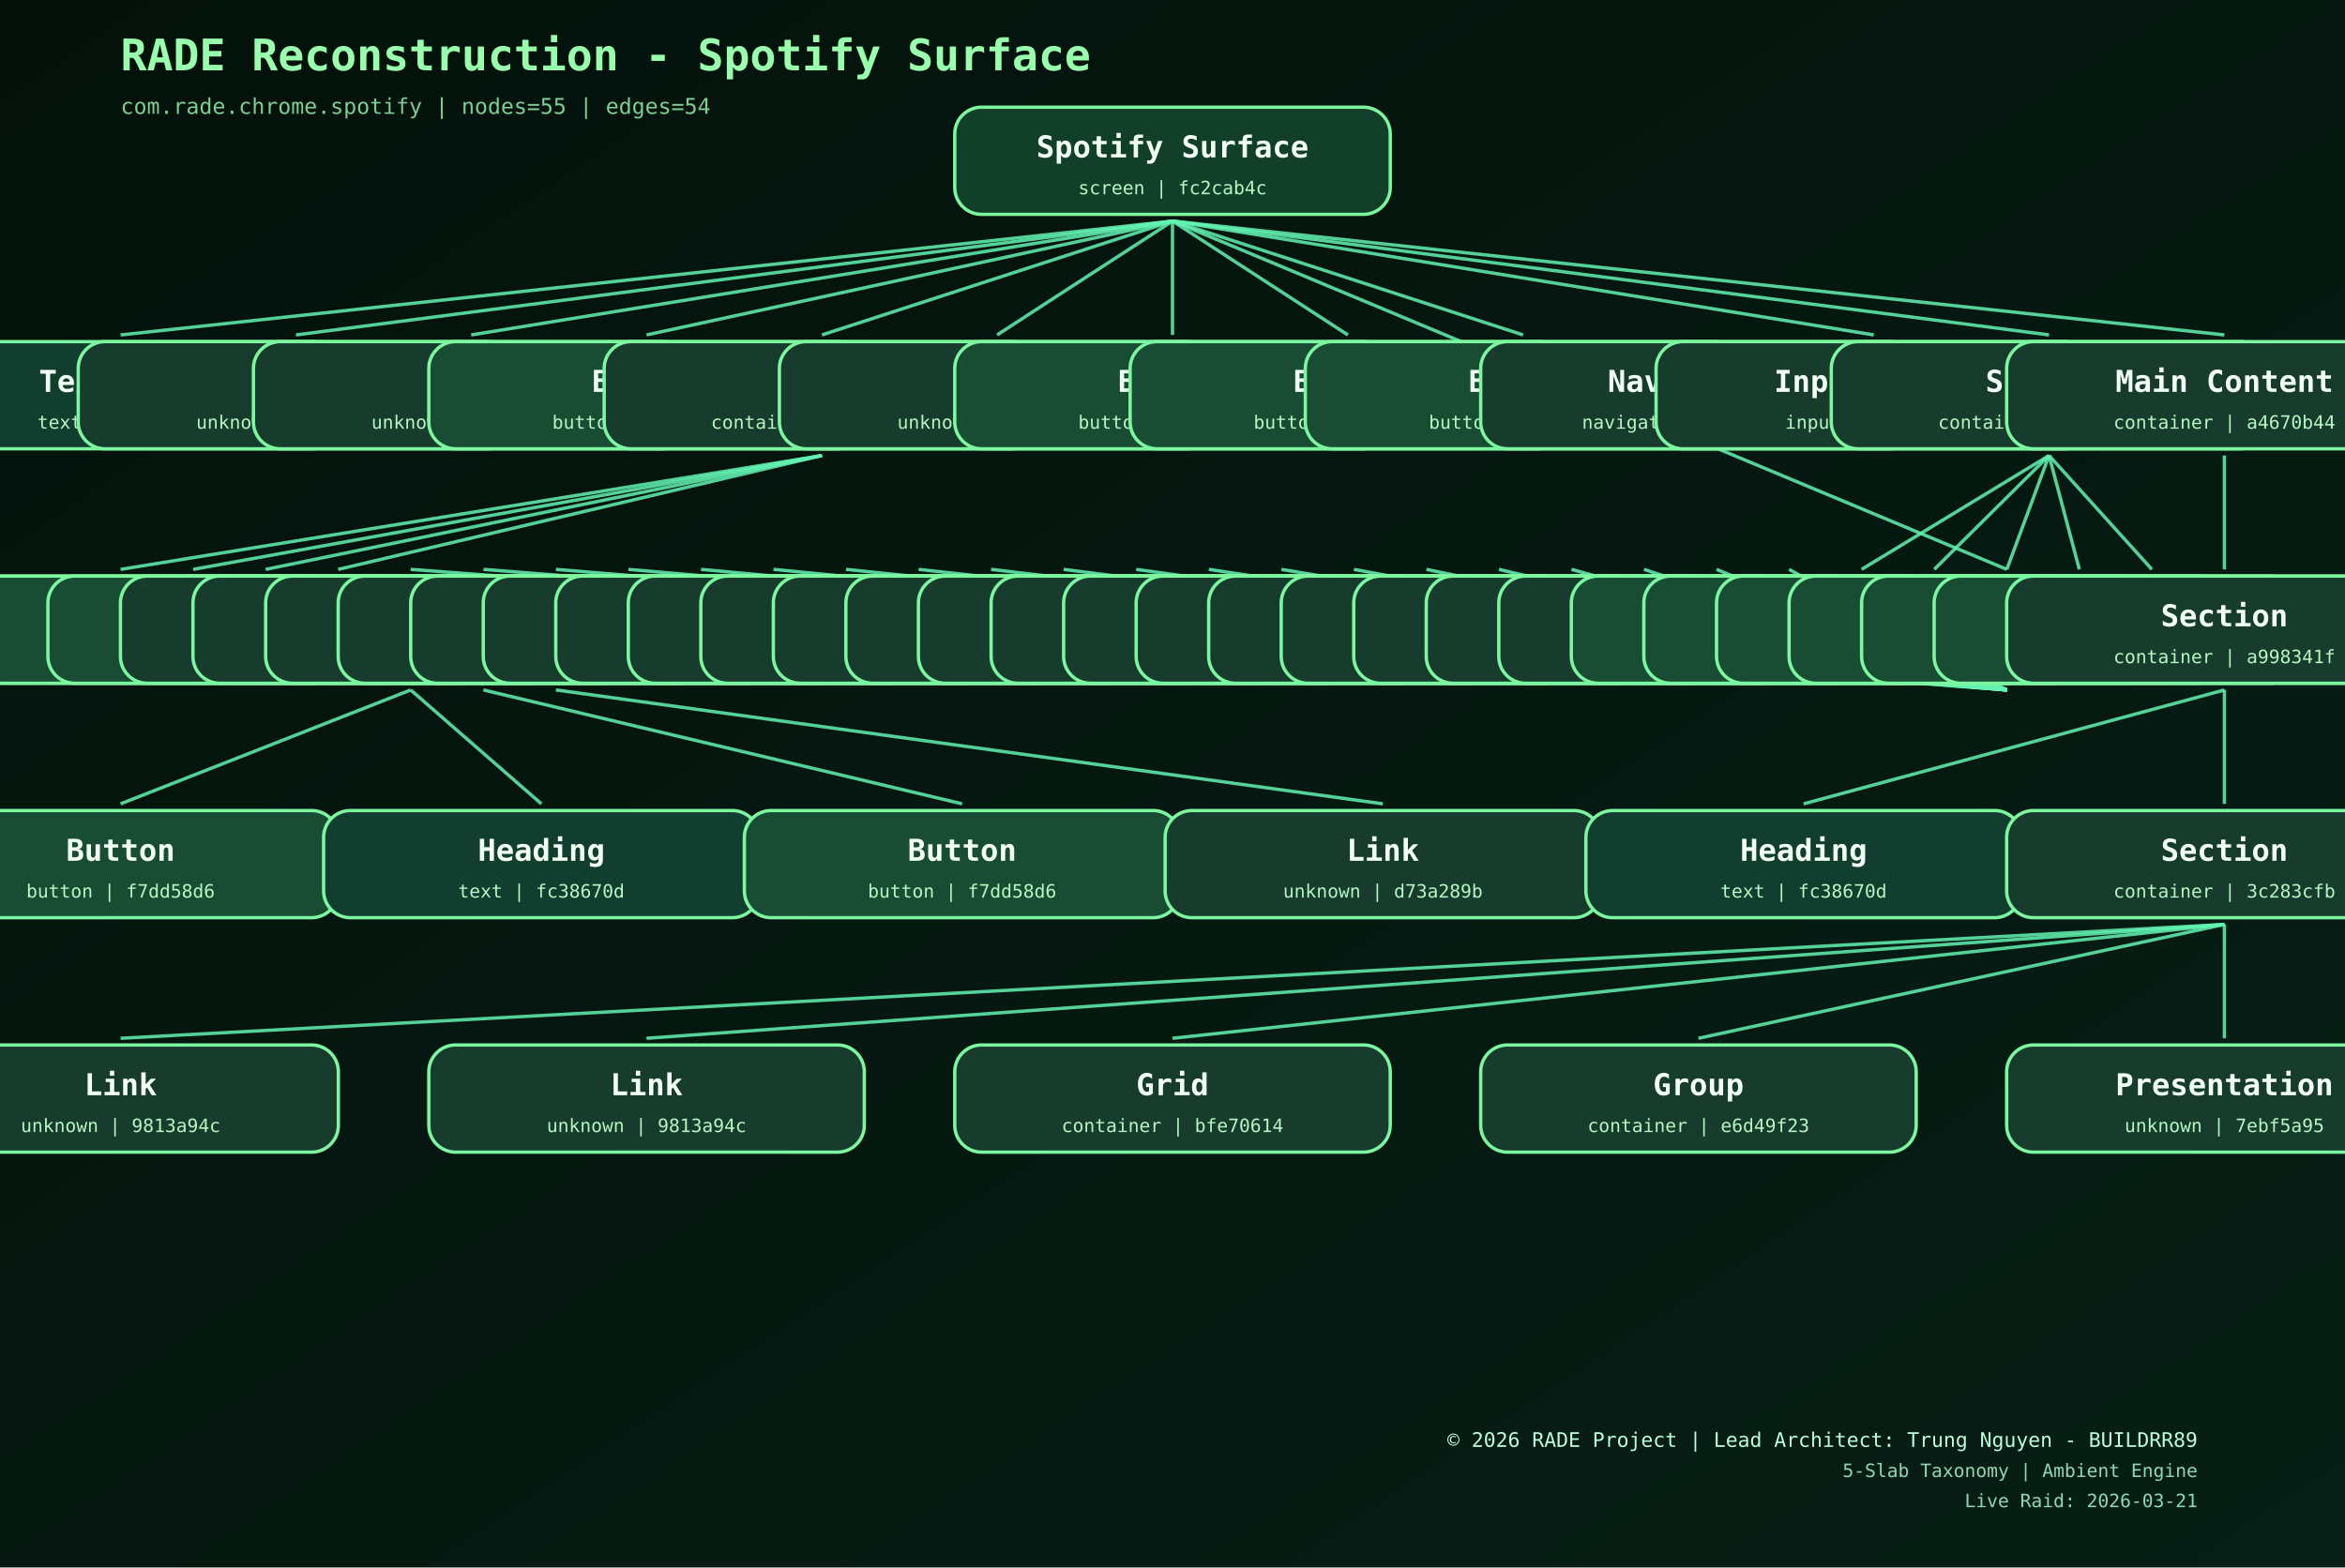
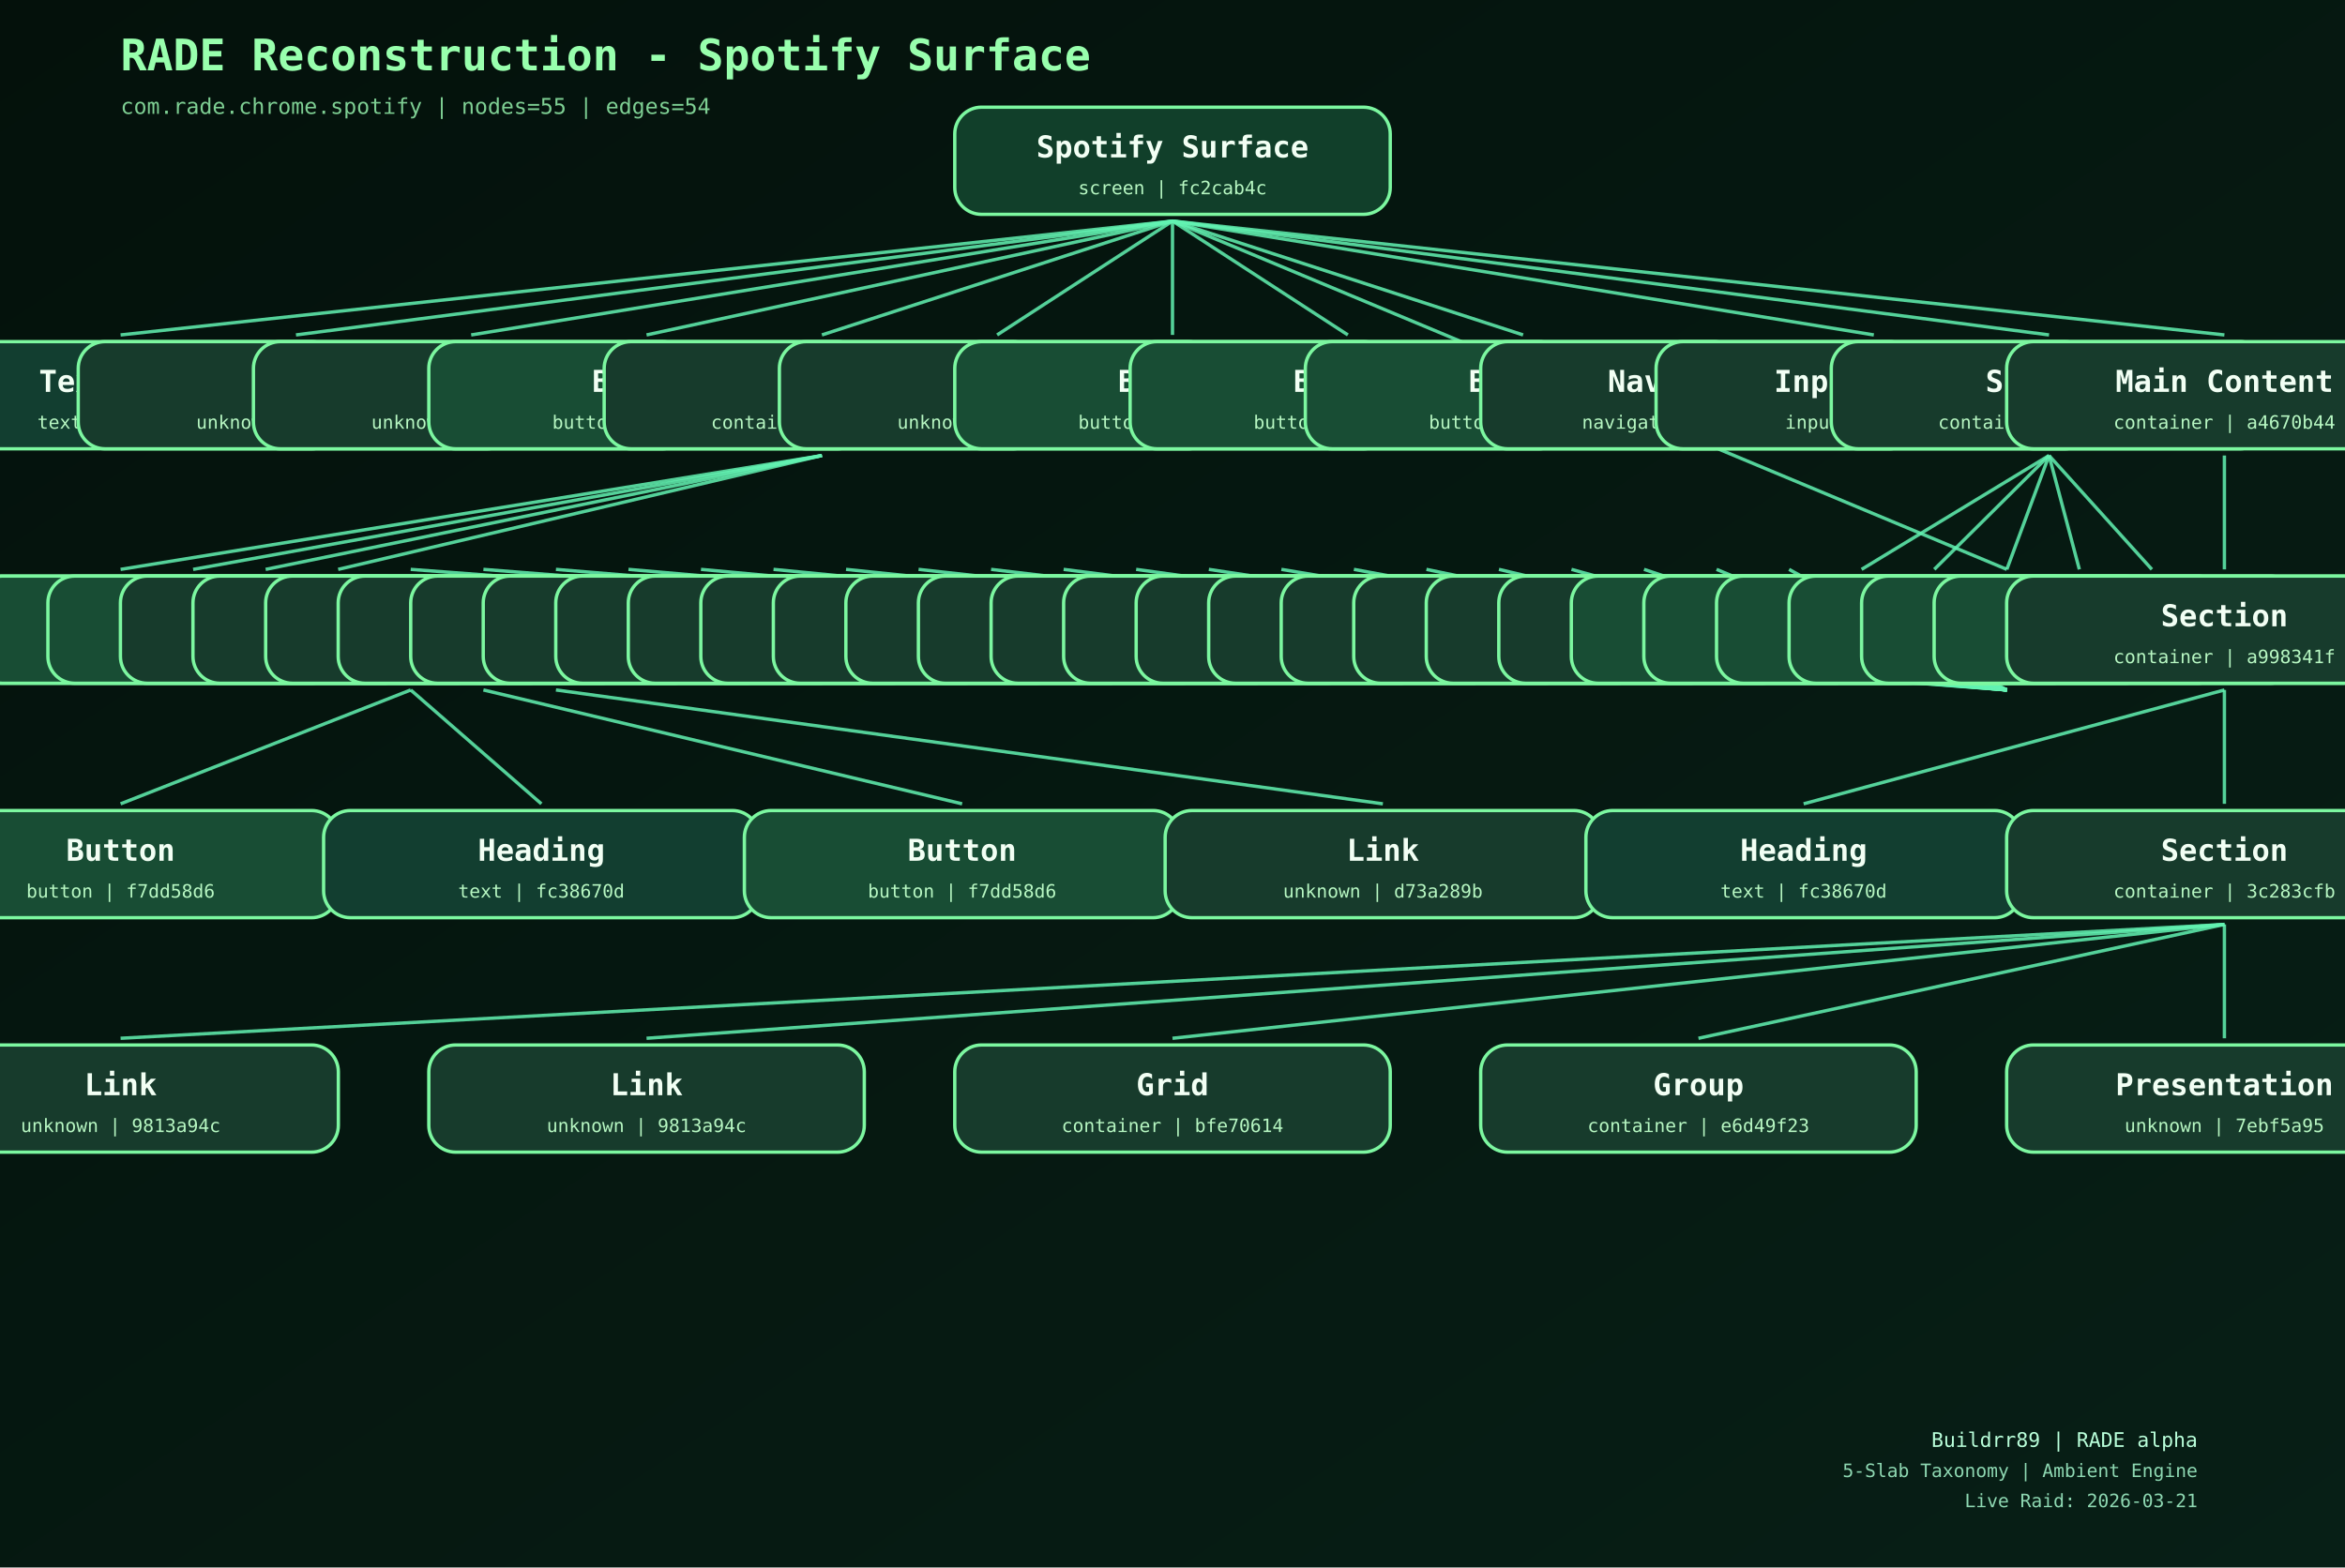
<svg xmlns="http://www.w3.org/2000/svg" viewBox="0 0 1400 936" role="img" aria-label="RADE reconstruction">
  <defs>
    <linearGradient id="bg" x1="0" x2="1" y1="0" y2="1">
      <stop offset="0%" stop-color="#04110b" />
      <stop offset="100%" stop-color="#071f16" />
    </linearGradient>
  </defs>
  <rect width="1400" height="936" fill="url(#bg)" />
  <text x="72" y="42" font-family="Menlo, Consolas, monospace" font-size="26" fill="#98ffad" font-weight="700">RADE Reconstruction - Spotify Surface</text>
  <text x="72" y="68" font-family="Menlo, Consolas, monospace" font-size="13" fill="#7ecf93">com.rade.chrome.spotify | nodes=55 | edges=54</text>
  <line x1="700.0" y1="132.0" x2="72.0" y2="200.0" stroke="#62f2b1" stroke-width="2" opacity="0.85" />
  <line x1="700.0" y1="132.0" x2="176.7" y2="200.0" stroke="#62f2b1" stroke-width="2" opacity="0.85" />
  <line x1="700.0" y1="132.0" x2="281.3" y2="200.0" stroke="#62f2b1" stroke-width="2" opacity="0.85" />
  <line x1="700.0" y1="132.0" x2="386.0" y2="200.0" stroke="#62f2b1" stroke-width="2" opacity="0.85" />
  <line x1="700.0" y1="132.0" x2="490.7" y2="200.0" stroke="#62f2b1" stroke-width="2" opacity="0.85" />
  <line x1="490.7" y1="272.0" x2="72.0" y2="340.0" stroke="#62f2b1" stroke-width="2" opacity="0.85" />
  <line x1="490.7" y1="272.0" x2="115.3" y2="340.0" stroke="#62f2b1" stroke-width="2" opacity="0.85" />
  <line x1="490.7" y1="272.0" x2="158.6" y2="340.0" stroke="#62f2b1" stroke-width="2" opacity="0.85" />
  <line x1="490.7" y1="272.0" x2="201.9" y2="340.0" stroke="#62f2b1" stroke-width="2" opacity="0.85" />
  <line x1="700.0" y1="132.0" x2="595.3" y2="200.0" stroke="#62f2b1" stroke-width="2" opacity="0.85" />
  <line x1="700.0" y1="132.0" x2="700.0" y2="200.0" stroke="#62f2b1" stroke-width="2" opacity="0.85" />
  <line x1="700.0" y1="132.0" x2="804.7" y2="200.0" stroke="#62f2b1" stroke-width="2" opacity="0.85" />
  <line x1="700.0" y1="132.0" x2="909.3" y2="200.0" stroke="#62f2b1" stroke-width="2" opacity="0.85" />
  <line x1="700.0" y1="132.0" x2="1198.1" y2="340.0" stroke="#62f2b1" stroke-width="2" opacity="0.85" />
  <line x1="1198.1" y1="412.0" x2="245.2" y2="340.0" stroke="#62f2b1" stroke-width="2" opacity="0.85" />
  <line x1="245.2" y1="412.0" x2="72.0" y2="480.0" stroke="#62f2b1" stroke-width="2" opacity="0.85" />
  <line x1="245.2" y1="412.0" x2="323.2" y2="480.0" stroke="#62f2b1" stroke-width="2" opacity="0.85" />
  <line x1="1198.1" y1="412.0" x2="288.6" y2="340.0" stroke="#62f2b1" stroke-width="2" opacity="0.85" />
  <line x1="288.6" y1="412.0" x2="574.4" y2="480.0" stroke="#62f2b1" stroke-width="2" opacity="0.85" />
  <line x1="1198.1" y1="412.0" x2="331.9" y2="340.0" stroke="#62f2b1" stroke-width="2" opacity="0.85" />
  <line x1="331.9" y1="412.0" x2="825.6" y2="480.0" stroke="#62f2b1" stroke-width="2" opacity="0.85" />
  <line x1="1198.1" y1="412.0" x2="375.2" y2="340.0" stroke="#62f2b1" stroke-width="2" opacity="0.85" />
  <line x1="1198.1" y1="412.0" x2="418.5" y2="340.0" stroke="#62f2b1" stroke-width="2" opacity="0.85" />
  <line x1="1198.1" y1="412.0" x2="461.8" y2="340.0" stroke="#62f2b1" stroke-width="2" opacity="0.85" />
  <line x1="1198.1" y1="412.0" x2="505.1" y2="340.0" stroke="#62f2b1" stroke-width="2" opacity="0.85" />
  <line x1="1198.1" y1="412.0" x2="548.4" y2="340.0" stroke="#62f2b1" stroke-width="2" opacity="0.85" />
  <line x1="1198.1" y1="412.0" x2="591.7" y2="340.0" stroke="#62f2b1" stroke-width="2" opacity="0.85" />
  <line x1="1198.1" y1="412.0" x2="635.0" y2="340.0" stroke="#62f2b1" stroke-width="2" opacity="0.85" />
  <line x1="1198.1" y1="412.0" x2="678.3" y2="340.0" stroke="#62f2b1" stroke-width="2" opacity="0.85" />
  <line x1="1198.1" y1="412.0" x2="721.7" y2="340.0" stroke="#62f2b1" stroke-width="2" opacity="0.85" />
  <line x1="1198.1" y1="412.0" x2="765.0" y2="340.0" stroke="#62f2b1" stroke-width="2" opacity="0.85" />
  <line x1="1198.1" y1="412.0" x2="808.3" y2="340.0" stroke="#62f2b1" stroke-width="2" opacity="0.85" />
  <line x1="1198.1" y1="412.0" x2="851.6" y2="340.0" stroke="#62f2b1" stroke-width="2" opacity="0.85" />
  <line x1="1198.1" y1="412.0" x2="894.9" y2="340.0" stroke="#62f2b1" stroke-width="2" opacity="0.85" />
  <line x1="1198.1" y1="412.0" x2="938.2" y2="340.0" stroke="#62f2b1" stroke-width="2" opacity="0.85" />
  <line x1="1198.1" y1="412.0" x2="981.5" y2="340.0" stroke="#62f2b1" stroke-width="2" opacity="0.85" />
  <line x1="1198.1" y1="412.0" x2="1024.8" y2="340.0" stroke="#62f2b1" stroke-width="2" opacity="0.85" />
  <line x1="1198.1" y1="412.0" x2="1068.1" y2="340.0" stroke="#62f2b1" stroke-width="2" opacity="0.85" />
  <line x1="700.0" y1="132.0" x2="1118.7" y2="200.0" stroke="#62f2b1" stroke-width="2" opacity="0.85" />
  <line x1="700.0" y1="132.0" x2="1223.3" y2="200.0" stroke="#62f2b1" stroke-width="2" opacity="0.85" />
  <line x1="1223.3" y1="272.0" x2="1111.4" y2="340.0" stroke="#62f2b1" stroke-width="2" opacity="0.85" />
  <line x1="1223.3" y1="272.0" x2="1154.8" y2="340.0" stroke="#62f2b1" stroke-width="2" opacity="0.85" />
  <line x1="1223.3" y1="272.0" x2="1198.1" y2="340.0" stroke="#62f2b1" stroke-width="2" opacity="0.85" />
  <line x1="1223.3" y1="272.0" x2="1241.4" y2="340.0" stroke="#62f2b1" stroke-width="2" opacity="0.85" />
  <line x1="1223.3" y1="272.0" x2="1284.7" y2="340.0" stroke="#62f2b1" stroke-width="2" opacity="0.85" />
  <line x1="700.0" y1="132.0" x2="1328.0" y2="200.0" stroke="#62f2b1" stroke-width="2" opacity="0.85" />
  <line x1="1328.0" y1="272.0" x2="1328.0" y2="340.0" stroke="#62f2b1" stroke-width="2" opacity="0.85" />
  <line x1="1328.0" y1="412.0" x2="1076.8" y2="480.0" stroke="#62f2b1" stroke-width="2" opacity="0.85" />
  <line x1="1328.0" y1="412.0" x2="1328.0" y2="480.0" stroke="#62f2b1" stroke-width="2" opacity="0.85" />
  <line x1="1328.0" y1="552.0" x2="72.0" y2="620.0" stroke="#62f2b1" stroke-width="2" opacity="0.85" />
  <line x1="1328.0" y1="552.0" x2="386.0" y2="620.0" stroke="#62f2b1" stroke-width="2" opacity="0.85" />
  <line x1="1328.0" y1="552.0" x2="700.0" y2="620.0" stroke="#62f2b1" stroke-width="2" opacity="0.85" />
  <line x1="1328.0" y1="552.0" x2="1014.0" y2="620.0" stroke="#62f2b1" stroke-width="2" opacity="0.85" />
  <line x1="1328.0" y1="552.0" x2="1328.0" y2="620.0" stroke="#62f2b1" stroke-width="2" opacity="0.85" />
  <g id="spotify-surface#15364be0" data-order="0">
    <rect x="570.0" y="64.0" width="260" height="64" rx="16" ry="16" fill="#113f2a" stroke="#7cf7a0" stroke-width="2" />
    <text x="700.0" y="94.0" text-anchor="middle" font-family="Menlo, Consolas, monospace" font-size="18" fill="#f2fff4" font-weight="700">Spotify Surface</text>
    <text x="700.0" y="116.0" text-anchor="middle" font-family="Menlo, Consolas, monospace" font-size="11" fill="#b7f7c2">screen | fc2cab4c</text>
  </g>
  <g id="spotify-surface#3cad7536" data-order="1">
    <rect x="-58.0" y="204.0" width="260" height="64" rx="16" ry="16" fill="#123e30" stroke="#7cf7a0" stroke-width="2" />
    <text x="72.0" y="234.0" text-anchor="middle" font-family="Menlo, Consolas, monospace" font-size="18" fill="#f2fff4" font-weight="700">Text Area</text>
    <text x="72.0" y="256.0" text-anchor="middle" font-family="Menlo, Consolas, monospace" font-size="11" fill="#b7f7c2">text | f1eb399d</text>
  </g>
  <g id="spotify-surface#d2f0c326" data-order="2">
    <rect x="46.7" y="204.0" width="260" height="64" rx="16" ry="16" fill="#173b2c" stroke="#7cf7a0" stroke-width="2" />
    <text x="176.7" y="234.0" text-anchor="middle" font-family="Menlo, Consolas, monospace" font-size="18" fill="#f2fff4" font-weight="700">Link</text>
    <text x="176.7" y="256.0" text-anchor="middle" font-family="Menlo, Consolas, monospace" font-size="11" fill="#b7f7c2">unknown | df213da4</text>
  </g>
  <g id="spotify-surface#bbf2d655" data-order="3">
    <rect x="151.3" y="204.0" width="260" height="64" rx="16" ry="16" fill="#173b2c" stroke="#7cf7a0" stroke-width="2" />
    <text x="281.3" y="234.0" text-anchor="middle" font-family="Menlo, Consolas, monospace" font-size="18" fill="#f2fff4" font-weight="700">Link</text>
    <text x="281.3" y="256.0" text-anchor="middle" font-family="Menlo, Consolas, monospace" font-size="11" fill="#b7f7c2">unknown | df213da4</text>
  </g>
  <g id="spotify-surface#d3e67f18" data-order="4">
    <rect x="256.0" y="204.0" width="260" height="64" rx="16" ry="16" fill="#184d34" stroke="#7cf7a0" stroke-width="2" />
    <text x="386.0" y="234.0" text-anchor="middle" font-family="Menlo, Consolas, monospace" font-size="18" fill="#f2fff4" font-weight="700">Button</text>
    <text x="386.0" y="256.0" text-anchor="middle" font-family="Menlo, Consolas, monospace" font-size="11" fill="#b7f7c2">button | 9e148034</text>
  </g>
  <g id="spotify-surface#5e5fd906" data-order="5">
    <rect x="360.7" y="204.0" width="260" height="64" rx="16" ry="16" fill="#173b2c" stroke="#7cf7a0" stroke-width="2" />
    <text x="490.7" y="234.0" text-anchor="middle" font-family="Menlo, Consolas, monospace" font-size="18" fill="#f2fff4" font-weight="700">Form</text>
    <text x="490.7" y="256.0" text-anchor="middle" font-family="Menlo, Consolas, monospace" font-size="11" fill="#b7f7c2">container | 45d15bfc</text>
  </g>
  <g id="spotify-surface#a8680c63" data-order="10">
    <rect x="465.3" y="204.0" width="260" height="64" rx="16" ry="16" fill="#173b2c" stroke="#7cf7a0" stroke-width="2" />
    <text x="595.3" y="234.0" text-anchor="middle" font-family="Menlo, Consolas, monospace" font-size="18" fill="#f2fff4" font-weight="700">Link</text>
    <text x="595.3" y="256.0" text-anchor="middle" font-family="Menlo, Consolas, monospace" font-size="11" fill="#b7f7c2">unknown | df213da4</text>
  </g>
  <g id="spotify-surface#2e706957" data-order="11">
    <rect x="570.0" y="204.0" width="260" height="64" rx="16" ry="16" fill="#184d34" stroke="#7cf7a0" stroke-width="2" />
    <text x="700.0" y="234.0" text-anchor="middle" font-family="Menlo, Consolas, monospace" font-size="18" fill="#f2fff4" font-weight="700">Button</text>
    <text x="700.0" y="256.0" text-anchor="middle" font-family="Menlo, Consolas, monospace" font-size="11" fill="#b7f7c2">button | 9e148034</text>
  </g>
  <g id="spotify-surface#e265be31" data-order="12">
    <rect x="674.7" y="204.0" width="260" height="64" rx="16" ry="16" fill="#184d34" stroke="#7cf7a0" stroke-width="2" />
    <text x="804.7" y="234.0" text-anchor="middle" font-family="Menlo, Consolas, monospace" font-size="18" fill="#f2fff4" font-weight="700">Button</text>
    <text x="804.7" y="256.0" text-anchor="middle" font-family="Menlo, Consolas, monospace" font-size="11" fill="#b7f7c2">button | 9e148034</text>
  </g>
  <g id="spotify-surface#80ff8c90" data-order="13">
    <rect x="779.3" y="204.0" width="260" height="64" rx="16" ry="16" fill="#184d34" stroke="#7cf7a0" stroke-width="2" />
    <text x="909.3" y="234.0" text-anchor="middle" font-family="Menlo, Consolas, monospace" font-size="18" fill="#f2fff4" font-weight="700">Button</text>
    <text x="909.3" y="256.0" text-anchor="middle" font-family="Menlo, Consolas, monospace" font-size="11" fill="#b7f7c2">button | 9e148034</text>
  </g>
  <g id="spotify-surface#[redacted-phone]" data-order="14">
    <rect x="884.0" y="204.0" width="260" height="64" rx="16" ry="16" fill="#173b2c" stroke="#7cf7a0" stroke-width="2" />
    <text x="1014.0" y="234.0" text-anchor="middle" font-family="Menlo, Consolas, monospace" font-size="18" fill="#f2fff4" font-weight="700">Navigation</text>
    <text x="1014.0" y="256.0" text-anchor="middle" font-family="Menlo, Consolas, monospace" font-size="11" fill="#b7f7c2">navigation | 1a829f4c</text>
  </g>
  <g id="spotify-surface#e193f74a" data-order="39">
    <rect x="988.7" y="204.0" width="260" height="64" rx="16" ry="16" fill="#173b2c" stroke="#7cf7a0" stroke-width="2" />
    <text x="1118.7" y="234.0" text-anchor="middle" font-family="Menlo, Consolas, monospace" font-size="18" fill="#f2fff4" font-weight="700">Input Field</text>
    <text x="1118.7" y="256.0" text-anchor="middle" font-family="Menlo, Consolas, monospace" font-size="11" fill="#b7f7c2">input | c0b8c0a7</text>
  </g>
  <g id="spotify-surface#dc8256ea" data-order="40">
    <rect x="1093.3" y="204.0" width="260" height="64" rx="16" ry="16" fill="#173b2c" stroke="#7cf7a0" stroke-width="2" />
    <text x="1223.3" y="234.0" text-anchor="middle" font-family="Menlo, Consolas, monospace" font-size="18" fill="#f2fff4" font-weight="700">Sidebar</text>
    <text x="1223.3" y="256.0" text-anchor="middle" font-family="Menlo, Consolas, monospace" font-size="11" fill="#b7f7c2">container | af2d7433</text>
  </g>
  <g id="spotify-surface#1f49f0eb" data-order="46">
    <rect x="1198.0" y="204.0" width="260" height="64" rx="16" ry="16" fill="#173b2c" stroke="#7cf7a0" stroke-width="2" />
    <text x="1328.0" y="234.0" text-anchor="middle" font-family="Menlo, Consolas, monospace" font-size="18" fill="#f2fff4" font-weight="700">Main Content</text>
    <text x="1328.0" y="256.0" text-anchor="middle" font-family="Menlo, Consolas, monospace" font-size="11" fill="#b7f7c2">container | a4670b44</text>
  </g>
  <g id="spotify-surface#5471581e" data-order="6">
    <rect x="-58.0" y="344.0" width="260" height="64" rx="16" ry="16" fill="#184d34" stroke="#7cf7a0" stroke-width="2" />
    <text x="72.0" y="374.0" text-anchor="middle" font-family="Menlo, Consolas, monospace" font-size="18" fill="#f2fff4" font-weight="700">Button</text>
    <text x="72.0" y="396.0" text-anchor="middle" font-family="Menlo, Consolas, monospace" font-size="11" fill="#b7f7c2">button | 5b6f9773</text>
  </g>
  <g id="spotify-surface#7518ed09" data-order="7">
    <rect x="-14.7" y="344.0" width="260" height="64" rx="16" ry="16" fill="#184d34" stroke="#7cf7a0" stroke-width="2" />
    <text x="115.3" y="374.0" text-anchor="middle" font-family="Menlo, Consolas, monospace" font-size="18" fill="#f2fff4" font-weight="700">Button</text>
    <text x="115.3" y="396.0" text-anchor="middle" font-family="Menlo, Consolas, monospace" font-size="11" fill="#b7f7c2">button | 5b6f9773</text>
  </g>
  <g id="spotify-surface#988c7951" data-order="8">
    <rect x="28.6" y="344.0" width="260" height="64" rx="16" ry="16" fill="#184d34" stroke="#7cf7a0" stroke-width="2" />
    <text x="158.6" y="374.0" text-anchor="middle" font-family="Menlo, Consolas, monospace" font-size="18" fill="#f2fff4" font-weight="700">Button</text>
    <text x="158.6" y="396.0" text-anchor="middle" font-family="Menlo, Consolas, monospace" font-size="11" fill="#b7f7c2">button | 5b6f9773</text>
  </g>
  <g id="spotify-surface#1b23b896" data-order="9">
    <rect x="71.9" y="344.0" width="260" height="64" rx="16" ry="16" fill="#173b2c" stroke="#7cf7a0" stroke-width="2" />
    <text x="201.9" y="374.0" text-anchor="middle" font-family="Menlo, Consolas, monospace" font-size="18" fill="#f2fff4" font-weight="700">Search Field</text>
    <text x="201.9" y="396.0" text-anchor="middle" font-family="Menlo, Consolas, monospace" font-size="11" fill="#b7f7c2">input | c7fe4aff</text>
  </g>
  <g id="spotify-surface#1bb4cd21" data-order="15">
    <rect x="115.2" y="344.0" width="260" height="64" rx="16" ry="16" fill="#173b2c" stroke="#7cf7a0" stroke-width="2" />
    <text x="245.2" y="374.0" text-anchor="middle" font-family="Menlo, Consolas, monospace" font-size="18" fill="#f2fff4" font-weight="700">Header</text>
    <text x="245.2" y="396.0" text-anchor="middle" font-family="Menlo, Consolas, monospace" font-size="11" fill="#b7f7c2">container | 7bc4905a</text>
  </g>
  <g id="spotify-surface#8686f069" data-order="18">
    <rect x="158.6" y="344.0" width="260" height="64" rx="16" ry="16" fill="#173b2c" stroke="#7cf7a0" stroke-width="2" />
    <text x="288.6" y="374.0" text-anchor="middle" font-family="Menlo, Consolas, monospace" font-size="18" fill="#f2fff4" font-weight="700">Section</text>
    <text x="288.6" y="396.0" text-anchor="middle" font-family="Menlo, Consolas, monospace" font-size="11" fill="#b7f7c2">container | 5d0d132c</text>
  </g>
  <g id="spotify-surface#8c3691a5" data-order="20">
    <rect x="201.9" y="344.0" width="260" height="64" rx="16" ry="16" fill="#173b2c" stroke="#7cf7a0" stroke-width="2" />
    <text x="331.9" y="374.0" text-anchor="middle" font-family="Menlo, Consolas, monospace" font-size="18" fill="#f2fff4" font-weight="700">Section</text>
    <text x="331.9" y="396.0" text-anchor="middle" font-family="Menlo, Consolas, monospace" font-size="11" fill="#b7f7c2">container | 5d0d132c</text>
  </g>
  <g id="spotify-surface#1cb0cc95" data-order="22">
    <rect x="245.2" y="344.0" width="260" height="64" rx="16" ry="16" fill="#173b2c" stroke="#7cf7a0" stroke-width="2" />
    <text x="375.2" y="374.0" text-anchor="middle" font-family="Menlo, Consolas, monospace" font-size="18" fill="#f2fff4" font-weight="700">Grid</text>
    <text x="375.2" y="396.0" text-anchor="middle" font-family="Menlo, Consolas, monospace" font-size="11" fill="#b7f7c2">container | 05a648d6</text>
  </g>
  <g id="spotify-surface#df1d6165" data-order="23">
    <rect x="288.5" y="344.0" width="260" height="64" rx="16" ry="16" fill="#173b2c" stroke="#7cf7a0" stroke-width="2" />
    <text x="418.5" y="374.0" text-anchor="middle" font-family="Menlo, Consolas, monospace" font-size="18" fill="#f2fff4" font-weight="700">Presentation</text>
    <text x="418.5" y="396.0" text-anchor="middle" font-family="Menlo, Consolas, monospace" font-size="11" fill="#b7f7c2">unknown | 601e5899</text>
  </g>
  <g id="spotify-surface#3f89e76b" data-order="24">
    <rect x="331.8" y="344.0" width="260" height="64" rx="16" ry="16" fill="#173b2c" stroke="#7cf7a0" stroke-width="2" />
    <text x="461.8" y="374.0" text-anchor="middle" font-family="Menlo, Consolas, monospace" font-size="18" fill="#f2fff4" font-weight="700">Presentation</text>
    <text x="461.8" y="396.0" text-anchor="middle" font-family="Menlo, Consolas, monospace" font-size="11" fill="#b7f7c2">unknown | 601e5899</text>
  </g>
  <g id="spotify-surface#8c84262c" data-order="25">
    <rect x="375.1" y="344.0" width="260" height="64" rx="16" ry="16" fill="#173b2c" stroke="#7cf7a0" stroke-width="2" />
    <text x="505.1" y="374.0" text-anchor="middle" font-family="Menlo, Consolas, monospace" font-size="18" fill="#f2fff4" font-weight="700">Row</text>
    <text x="505.1" y="396.0" text-anchor="middle" font-family="Menlo, Consolas, monospace" font-size="11" fill="#b7f7c2">unknown | 631a54c6</text>
  </g>
  <g id="spotify-surface#0ed41a13" data-order="26">
    <rect x="418.4" y="344.0" width="260" height="64" rx="16" ry="16" fill="#173b2c" stroke="#7cf7a0" stroke-width="2" />
    <text x="548.4" y="374.0" text-anchor="middle" font-family="Menlo, Consolas, monospace" font-size="18" fill="#f2fff4" font-weight="700">Presentation</text>
    <text x="548.4" y="396.0" text-anchor="middle" font-family="Menlo, Consolas, monospace" font-size="11" fill="#b7f7c2">unknown | 601e5899</text>
  </g>
  <g id="spotify-surface#5ce85737" data-order="27">
    <rect x="461.7" y="344.0" width="260" height="64" rx="16" ry="16" fill="#173b2c" stroke="#7cf7a0" stroke-width="2" />
    <text x="591.7" y="374.0" text-anchor="middle" font-family="Menlo, Consolas, monospace" font-size="18" fill="#f2fff4" font-weight="700">Presentation</text>
    <text x="591.7" y="396.0" text-anchor="middle" font-family="Menlo, Consolas, monospace" font-size="11" fill="#b7f7c2">unknown | 601e5899</text>
  </g>
  <g id="spotify-surface#2a53c093" data-order="28">
    <rect x="505.0" y="344.0" width="260" height="64" rx="16" ry="16" fill="#173b2c" stroke="#7cf7a0" stroke-width="2" />
    <text x="635.0" y="374.0" text-anchor="middle" font-family="Menlo, Consolas, monospace" font-size="18" fill="#f2fff4" font-weight="700">Presentation</text>
    <text x="635.0" y="396.0" text-anchor="middle" font-family="Menlo, Consolas, monospace" font-size="11" fill="#b7f7c2">unknown | 601e5899</text>
  </g>
  <g id="spotify-surface#38b99f4a" data-order="29">
    <rect x="548.3" y="344.0" width="260" height="64" rx="16" ry="16" fill="#173b2c" stroke="#7cf7a0" stroke-width="2" />
    <text x="678.3" y="374.0" text-anchor="middle" font-family="Menlo, Consolas, monospace" font-size="18" fill="#f2fff4" font-weight="700">Presentation</text>
    <text x="678.3" y="396.0" text-anchor="middle" font-family="Menlo, Consolas, monospace" font-size="11" fill="#b7f7c2">unknown | 601e5899</text>
  </g>
  <g id="spotify-surface#134a42d4" data-order="30">
    <rect x="591.7" y="344.0" width="260" height="64" rx="16" ry="16" fill="#173b2c" stroke="#7cf7a0" stroke-width="2" />
    <text x="721.7" y="374.0" text-anchor="middle" font-family="Menlo, Consolas, monospace" font-size="18" fill="#f2fff4" font-weight="700">Row</text>
    <text x="721.7" y="396.0" text-anchor="middle" font-family="Menlo, Consolas, monospace" font-size="11" fill="#b7f7c2">unknown | 631a54c6</text>
  </g>
  <g id="spotify-surface#42d5d6b5" data-order="31">
    <rect x="635.0" y="344.0" width="260" height="64" rx="16" ry="16" fill="#173b2c" stroke="#7cf7a0" stroke-width="2" />
    <text x="765.0" y="374.0" text-anchor="middle" font-family="Menlo, Consolas, monospace" font-size="18" fill="#f2fff4" font-weight="700">Link</text>
    <text x="765.0" y="396.0" text-anchor="middle" font-family="Menlo, Consolas, monospace" font-size="11" fill="#b7f7c2">unknown | 8cd3c6bf</text>
  </g>
  <g id="spotify-surface#9242aa51" data-order="32">
    <rect x="678.3" y="344.0" width="260" height="64" rx="16" ry="16" fill="#173b2c" stroke="#7cf7a0" stroke-width="2" />
    <text x="808.3" y="374.0" text-anchor="middle" font-family="Menlo, Consolas, monospace" font-size="18" fill="#f2fff4" font-weight="700">Link</text>
    <text x="808.3" y="396.0" text-anchor="middle" font-family="Menlo, Consolas, monospace" font-size="11" fill="#b7f7c2">unknown | 8cd3c6bf</text>
  </g>
  <g id="spotify-surface#a4da9cc5" data-order="33">
    <rect x="721.6" y="344.0" width="260" height="64" rx="16" ry="16" fill="#173b2c" stroke="#7cf7a0" stroke-width="2" />
    <text x="851.6" y="374.0" text-anchor="middle" font-family="Menlo, Consolas, monospace" font-size="18" fill="#f2fff4" font-weight="700">Link</text>
    <text x="851.6" y="396.0" text-anchor="middle" font-family="Menlo, Consolas, monospace" font-size="11" fill="#b7f7c2">unknown | 8cd3c6bf</text>
  </g>
  <g id="spotify-surface#cac64bed" data-order="34">
    <rect x="764.9" y="344.0" width="260" height="64" rx="16" ry="16" fill="#173b2c" stroke="#7cf7a0" stroke-width="2" />
    <text x="894.9" y="374.0" text-anchor="middle" font-family="Menlo, Consolas, monospace" font-size="18" fill="#f2fff4" font-weight="700">Link</text>
    <text x="894.9" y="396.0" text-anchor="middle" font-family="Menlo, Consolas, monospace" font-size="11" fill="#b7f7c2">unknown | 8cd3c6bf</text>
  </g>
  <g id="spotify-surface#f0bdfb05" data-order="35">
    <rect x="808.2" y="344.0" width="260" height="64" rx="16" ry="16" fill="#173b2c" stroke="#7cf7a0" stroke-width="2" />
    <text x="938.2" y="374.0" text-anchor="middle" font-family="Menlo, Consolas, monospace" font-size="18" fill="#f2fff4" font-weight="700">Link</text>
    <text x="938.2" y="396.0" text-anchor="middle" font-family="Menlo, Consolas, monospace" font-size="11" fill="#b7f7c2">unknown | 8cd3c6bf</text>
  </g>
  <g id="spotify-surface#6344dc64" data-order="36">
    <rect x="851.5" y="344.0" width="260" height="64" rx="16" ry="16" fill="#173b2c" stroke="#7cf7a0" stroke-width="2" />
    <text x="981.5" y="374.0" text-anchor="middle" font-family="Menlo, Consolas, monospace" font-size="18" fill="#f2fff4" font-weight="700">Link</text>
    <text x="981.5" y="396.0" text-anchor="middle" font-family="Menlo, Consolas, monospace" font-size="11" fill="#b7f7c2">unknown | 8cd3c6bf</text>
  </g>
  <g id="spotify-surface#18ab5a5a" data-order="37">
    <rect x="894.8" y="344.0" width="260" height="64" rx="16" ry="16" fill="#173b2c" stroke="#7cf7a0" stroke-width="2" />
    <text x="1024.8" y="374.0" text-anchor="middle" font-family="Menlo, Consolas, monospace" font-size="18" fill="#f2fff4" font-weight="700">Link</text>
    <text x="1024.8" y="396.0" text-anchor="middle" font-family="Menlo, Consolas, monospace" font-size="11" fill="#b7f7c2">unknown | 8cd3c6bf</text>
  </g>
  <g id="spotify-surface#fb9083e1" data-order="38">
    <rect x="938.1" y="344.0" width="260" height="64" rx="16" ry="16" fill="#184d34" stroke="#7cf7a0" stroke-width="2" />
    <text x="1068.1" y="374.0" text-anchor="middle" font-family="Menlo, Consolas, monospace" font-size="18" fill="#f2fff4" font-weight="700">Button</text>
    <text x="1068.1" y="396.0" text-anchor="middle" font-family="Menlo, Consolas, monospace" font-size="11" fill="#b7f7c2">button | 5b6f9773</text>
  </g>
  <g id="spotify-surface#ce168a70" data-order="41">
    <rect x="981.4" y="344.0" width="260" height="64" rx="16" ry="16" fill="#184d34" stroke="#7cf7a0" stroke-width="2" />
    <text x="1111.4" y="374.0" text-anchor="middle" font-family="Menlo, Consolas, monospace" font-size="18" fill="#f2fff4" font-weight="700">Button</text>
    <text x="1111.4" y="396.0" text-anchor="middle" font-family="Menlo, Consolas, monospace" font-size="11" fill="#b7f7c2">button | 5b6f9773</text>
  </g>
  <g id="spotify-surface#ab9adfd5" data-order="42">
    <rect x="1024.8" y="344.0" width="260" height="64" rx="16" ry="16" fill="#184d34" stroke="#7cf7a0" stroke-width="2" />
    <text x="1154.8" y="374.0" text-anchor="middle" font-family="Menlo, Consolas, monospace" font-size="18" fill="#f2fff4" font-weight="700">Button</text>
    <text x="1154.8" y="396.0" text-anchor="middle" font-family="Menlo, Consolas, monospace" font-size="11" fill="#b7f7c2">button | 5b6f9773</text>
  </g>
  <g id="spotify-surface#[redacted-phone]" data-order="43">
    <rect x="1068.1" y="344.0" width="260" height="64" rx="16" ry="16" fill="#184d34" stroke="#7cf7a0" stroke-width="2" />
    <text x="1198.1" y="374.0" text-anchor="middle" font-family="Menlo, Consolas, monospace" font-size="18" fill="#f2fff4" font-weight="700">Button</text>
    <text x="1198.1" y="396.0" text-anchor="middle" font-family="Menlo, Consolas, monospace" font-size="11" fill="#b7f7c2">button | 5b6f9773</text>
  </g>
  <g id="spotify-surface#292acb0a" data-order="44">
    <rect x="1111.4" y="344.0" width="260" height="64" rx="16" ry="16" fill="#184d34" stroke="#7cf7a0" stroke-width="2" />
    <text x="1241.4" y="374.0" text-anchor="middle" font-family="Menlo, Consolas, monospace" font-size="18" fill="#f2fff4" font-weight="700">Button</text>
    <text x="1241.4" y="396.0" text-anchor="middle" font-family="Menlo, Consolas, monospace" font-size="11" fill="#b7f7c2">button | 5b6f9773</text>
  </g>
  <g id="spotify-surface#4d1a968a" data-order="45">
    <rect x="1154.7" y="344.0" width="260" height="64" rx="16" ry="16" fill="#184d34" stroke="#7cf7a0" stroke-width="2" />
    <text x="1284.7" y="374.0" text-anchor="middle" font-family="Menlo, Consolas, monospace" font-size="18" fill="#f2fff4" font-weight="700">Button</text>
    <text x="1284.7" y="396.0" text-anchor="middle" font-family="Menlo, Consolas, monospace" font-size="11" fill="#b7f7c2">button | 5b6f9773</text>
  </g>
  <g id="spotify-surface#1a7ebbee" data-order="47">
    <rect x="1198.0" y="344.0" width="260" height="64" rx="16" ry="16" fill="#173b2c" stroke="#7cf7a0" stroke-width="2" />
    <text x="1328.0" y="374.0" text-anchor="middle" font-family="Menlo, Consolas, monospace" font-size="18" fill="#f2fff4" font-weight="700">Section</text>
    <text x="1328.0" y="396.0" text-anchor="middle" font-family="Menlo, Consolas, monospace" font-size="11" fill="#b7f7c2">container | a998341f</text>
  </g>
  <g id="spotify-surface#b85580d3" data-order="16">
    <rect x="-58.0" y="484.0" width="260" height="64" rx="16" ry="16" fill="#184d34" stroke="#7cf7a0" stroke-width="2" />
    <text x="72.0" y="514.0" text-anchor="middle" font-family="Menlo, Consolas, monospace" font-size="18" fill="#f2fff4" font-weight="700">Button</text>
    <text x="72.0" y="536.0" text-anchor="middle" font-family="Menlo, Consolas, monospace" font-size="11" fill="#b7f7c2">button | f7dd58d6</text>
  </g>
  <g id="spotify-surface#94322a26" data-order="17">
    <rect x="193.2" y="484.0" width="260" height="64" rx="16" ry="16" fill="#123e30" stroke="#7cf7a0" stroke-width="2" />
    <text x="323.2" y="514.0" text-anchor="middle" font-family="Menlo, Consolas, monospace" font-size="18" fill="#f2fff4" font-weight="700">Heading</text>
    <text x="323.2" y="536.0" text-anchor="middle" font-family="Menlo, Consolas, monospace" font-size="11" fill="#b7f7c2">text | fc38670d</text>
  </g>
  <g id="spotify-surface#be3037f2" data-order="19">
    <rect x="444.4" y="484.0" width="260" height="64" rx="16" ry="16" fill="#184d34" stroke="#7cf7a0" stroke-width="2" />
    <text x="574.4" y="514.0" text-anchor="middle" font-family="Menlo, Consolas, monospace" font-size="18" fill="#f2fff4" font-weight="700">Button</text>
    <text x="574.4" y="536.0" text-anchor="middle" font-family="Menlo, Consolas, monospace" font-size="11" fill="#b7f7c2">button | f7dd58d6</text>
  </g>
  <g id="spotify-surface#0ac1e51d" data-order="21">
    <rect x="695.6" y="484.0" width="260" height="64" rx="16" ry="16" fill="#173b2c" stroke="#7cf7a0" stroke-width="2" />
    <text x="825.6" y="514.0" text-anchor="middle" font-family="Menlo, Consolas, monospace" font-size="18" fill="#f2fff4" font-weight="700">Link</text>
    <text x="825.6" y="536.0" text-anchor="middle" font-family="Menlo, Consolas, monospace" font-size="11" fill="#b7f7c2">unknown | d73a289b</text>
  </g>
  <g id="spotify-surface#b9af0223" data-order="48">
    <rect x="946.8" y="484.0" width="260" height="64" rx="16" ry="16" fill="#123e30" stroke="#7cf7a0" stroke-width="2" />
    <text x="1076.8" y="514.0" text-anchor="middle" font-family="Menlo, Consolas, monospace" font-size="18" fill="#f2fff4" font-weight="700">Heading</text>
    <text x="1076.8" y="536.0" text-anchor="middle" font-family="Menlo, Consolas, monospace" font-size="11" fill="#b7f7c2">text | fc38670d</text>
  </g>
  <g id="spotify-surface#9771becc" data-order="49">
    <rect x="1198.0" y="484.0" width="260" height="64" rx="16" ry="16" fill="#173b2c" stroke="#7cf7a0" stroke-width="2" />
    <text x="1328.0" y="514.0" text-anchor="middle" font-family="Menlo, Consolas, monospace" font-size="18" fill="#f2fff4" font-weight="700">Section</text>
    <text x="1328.0" y="536.0" text-anchor="middle" font-family="Menlo, Consolas, monospace" font-size="11" fill="#b7f7c2">container | 3c283cfb</text>
  </g>
  <g id="spotify-surface#42f4c82e" data-order="50">
    <rect x="-58.0" y="624.0" width="260" height="64" rx="16" ry="16" fill="#173b2c" stroke="#7cf7a0" stroke-width="2" />
    <text x="72.0" y="654.0" text-anchor="middle" font-family="Menlo, Consolas, monospace" font-size="18" fill="#f2fff4" font-weight="700">Link</text>
    <text x="72.0" y="676.0" text-anchor="middle" font-family="Menlo, Consolas, monospace" font-size="11" fill="#b7f7c2">unknown | 9813a94c</text>
  </g>
  <g id="spotify-surface#0c993c74" data-order="51">
    <rect x="256.0" y="624.0" width="260" height="64" rx="16" ry="16" fill="#173b2c" stroke="#7cf7a0" stroke-width="2" />
    <text x="386.0" y="654.0" text-anchor="middle" font-family="Menlo, Consolas, monospace" font-size="18" fill="#f2fff4" font-weight="700">Link</text>
    <text x="386.0" y="676.0" text-anchor="middle" font-family="Menlo, Consolas, monospace" font-size="11" fill="#b7f7c2">unknown | 9813a94c</text>
  </g>
  <g id="spotify-surface#b35e421d" data-order="52">
    <rect x="570.0" y="624.0" width="260" height="64" rx="16" ry="16" fill="#173b2c" stroke="#7cf7a0" stroke-width="2" />
    <text x="700.0" y="654.0" text-anchor="middle" font-family="Menlo, Consolas, monospace" font-size="18" fill="#f2fff4" font-weight="700">Grid</text>
    <text x="700.0" y="676.0" text-anchor="middle" font-family="Menlo, Consolas, monospace" font-size="11" fill="#b7f7c2">container | bfe70614</text>
  </g>
  <g id="spotify-surface#ee1e53ee" data-order="53">
    <rect x="884.0" y="624.0" width="260" height="64" rx="16" ry="16" fill="#173b2c" stroke="#7cf7a0" stroke-width="2" />
    <text x="1014.0" y="654.0" text-anchor="middle" font-family="Menlo, Consolas, monospace" font-size="18" fill="#f2fff4" font-weight="700">Group</text>
    <text x="1014.0" y="676.0" text-anchor="middle" font-family="Menlo, Consolas, monospace" font-size="11" fill="#b7f7c2">container | e6d49f23</text>
  </g>
  <g id="spotify-surface#5fd331b5" data-order="54">
    <rect x="1198.0" y="624.0" width="260" height="64" rx="16" ry="16" fill="#173b2c" stroke="#7cf7a0" stroke-width="2" />
    <text x="1328.0" y="654.0" text-anchor="middle" font-family="Menlo, Consolas, monospace" font-size="18" fill="#f2fff4" font-weight="700">Presentation</text>
    <text x="1328.0" y="676.0" text-anchor="middle" font-family="Menlo, Consolas, monospace" font-size="11" fill="#b7f7c2">unknown | 7ebf5a95</text>
  </g>
  <g id="rade-legal" data-rade-dna="rade-legal" data-slab-layer="02. Root (The Slab)">
-     <text x="1312" y="864" text-anchor="end" font-family="Menlo, SFMono-Regular, Consolas, monospace" font-size="12" fill="#b9ffda">© 2026 RADE Project | Lead Architect: Trung Nguyen - BUILDRR89</text>
+     <text x="1312" y="864" text-anchor="end" font-family="Menlo, SFMono-Regular, Consolas, monospace" font-size="12" fill="#b9ffda">Buildrr89 | RADE alpha</text>
    <text x="1312" y="882" text-anchor="end" font-family="Menlo, SFMono-Regular, Consolas, monospace" font-size="11" fill="#8ed8b2">5-Slab Taxonomy | Ambient Engine</text>
    <text x="1312" y="900" text-anchor="end" font-family="Menlo, SFMono-Regular, Consolas, monospace" font-size="11" fill="#8ed8b2">Live Raid: 2026-03-21</text>
  </g>
</svg>
